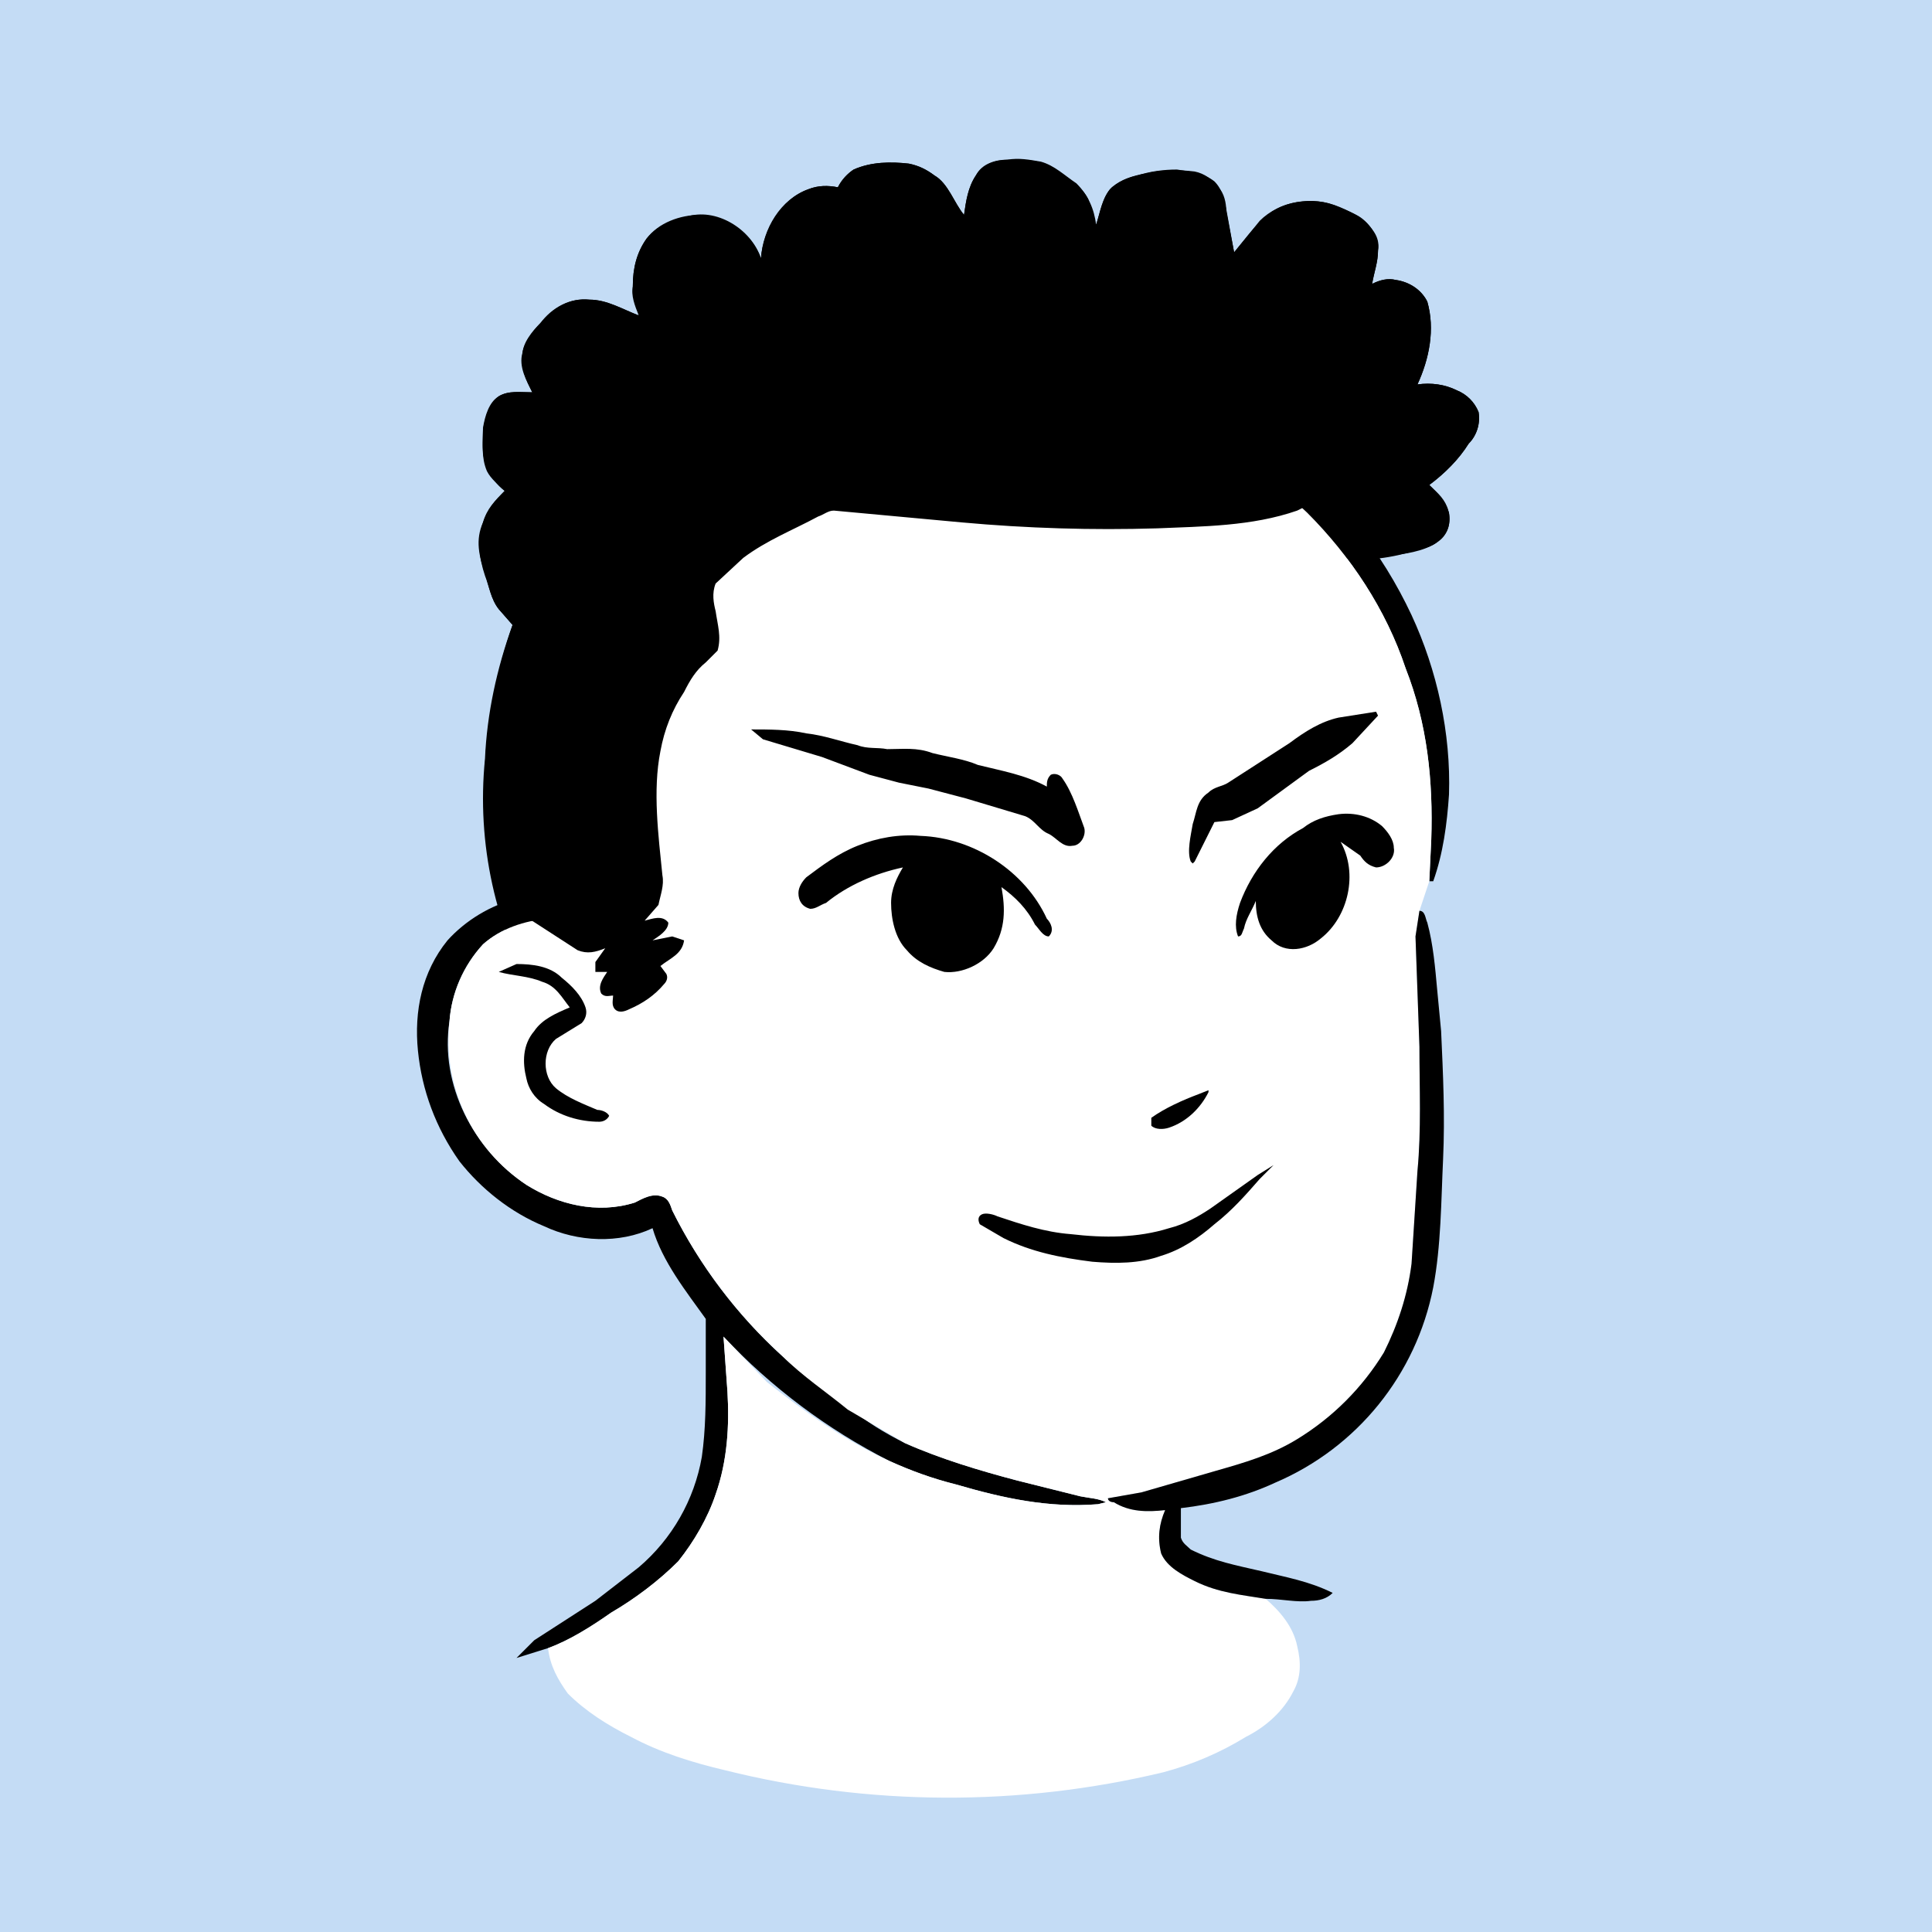
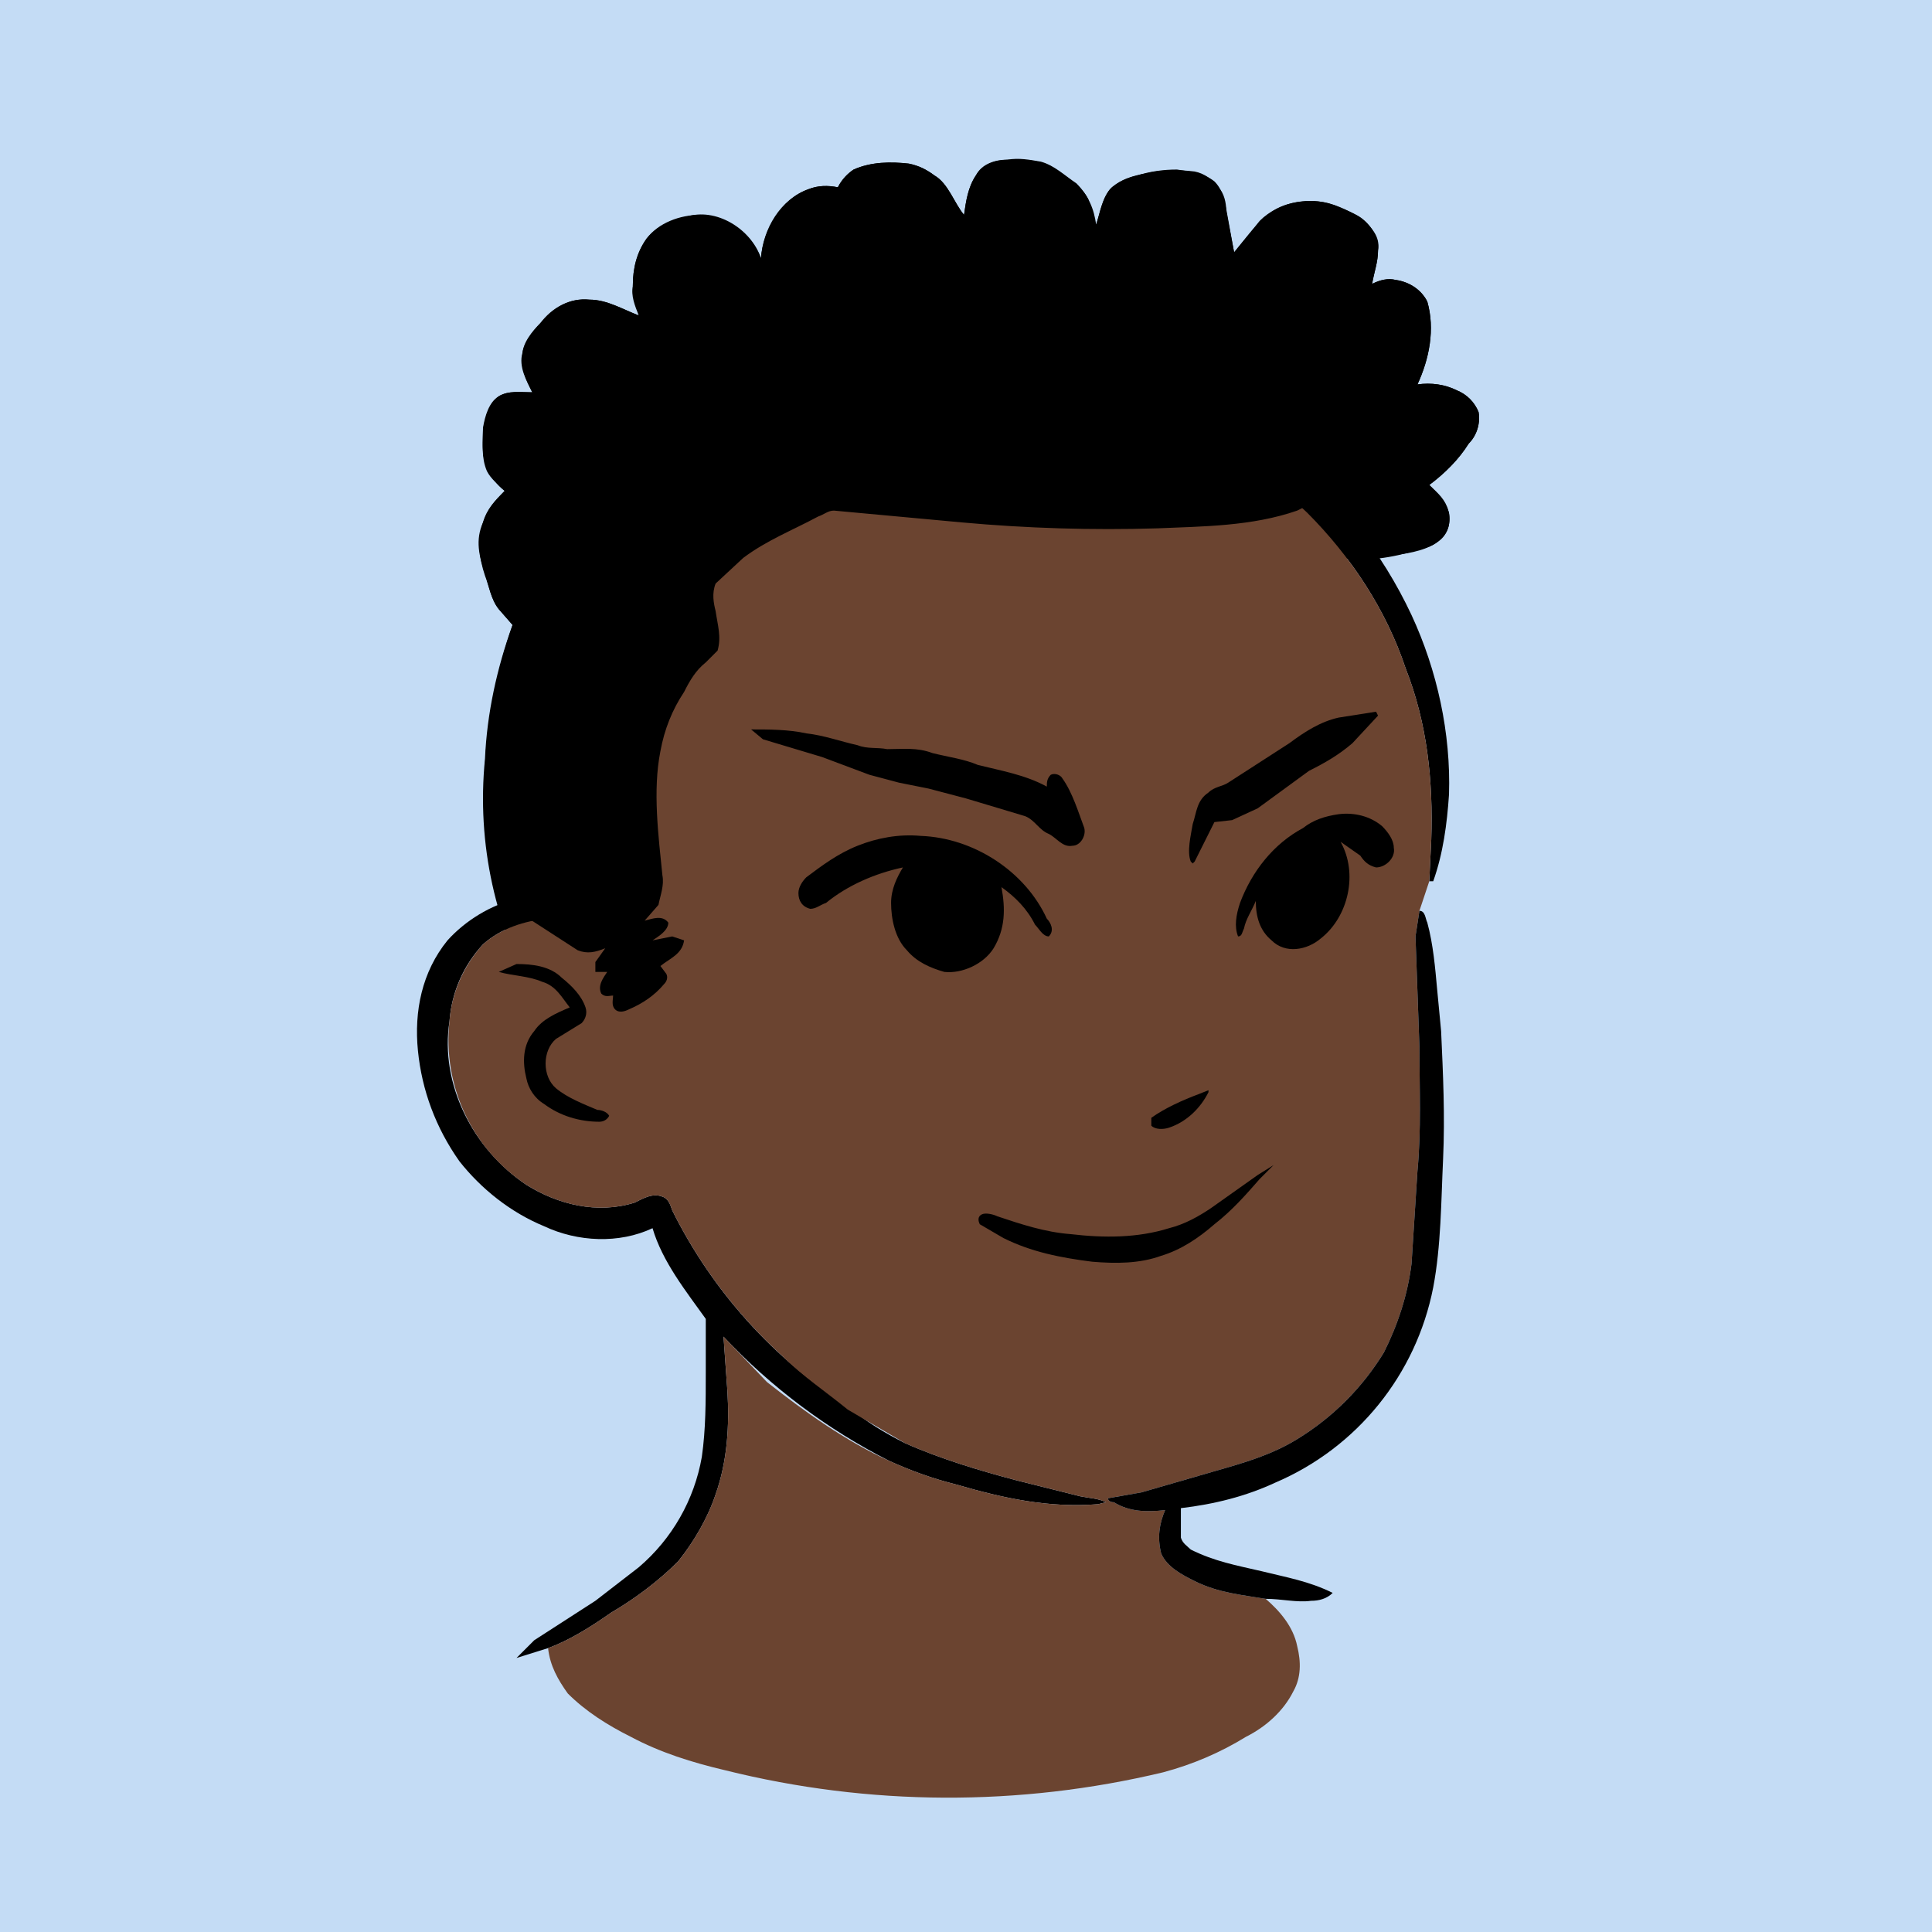
<svg xmlns="http://www.w3.org/2000/svg" viewBox="0 0 980 980" fill="none" shape-rendering="auto">
  <mask id="viewboxMask">
    <rect width="980" height="980" rx="0" ry="0" x="0" y="0" fill="#fff" />
  </mask>
  <g mask="url(#viewboxMask)">
    <rect fill="#c4dcf5" width="980" height="980" x="0" y="0" />
    <g transform="translate(10 -60)">
      <path d="M501 141c6-1 11 0 17 1 7 2 12 7 18 11 6 6 9 13 10 21 2-6 3-13 7-18 4-4 9-6 14-7 6-2 13-3 20-3 7 1 14 2 19 6 4 4 5 9 6 14l4 22c5-6 10-13 16-18 6-6 15-8 23-8 9 0 15 3 23 7 6 3 12 11 11 18 0 6-2 11-3 17 4-2 8-3 12-2 7 1 13 5 16 11 4 14 1 29-5 42 7-1 14 0 20 3 5 2 9 6 11 11 1 6-1 12-5 16-5 8-12 15-20 21 3 3 7 6 9 11s2 12-3 16c-3 4-8 5-12 6-13 4-26 6-39 4s-25-7-36-13l-5-6c-17 3-36 3-54 4-23 1-45 0-68-1l-51-4-43-4c-3 0-5 2-8 3-13 7-26 12-38 21l-14 13c-2 5-1 10 0 14 1 7 3 14 0 20l-11 13c-9 13-16 28-18 43-2 20 0 39 2 58 1 5-1 10-2 15l-7 8c4-1 9-3 12 1 0 4-5 7-8 9l10-2 6 2c-1 7-7 9-12 13 3 3 5 4 3 8-5 6-11 10-18 13l-7 2c-2-1-2-4-3-6l-22 6c-3 1-7 2-10 1l-5-6a203 203 0 0 1-27-123c1-23 6-46 14-68l-7-8c-4-5-5-12-7-17-3-9-4-18-1-27 2-6 6-11 11-16-3-3-7-6-9-10-3-7-2-14-2-21 1-6 3-13 8-17 5-3 11-2 17-2-3-6-7-13-5-20 1-6 6-12 10-16 6-7 14-12 24-11 9 0 17 5 25 8l-3-15c0-9 2-17 7-24 5-6 12-9 20-11 15-5 33 6 38 21 1-14 10-30 24-35 5-2 10-2 15-1 2-4 5-7 8-9 9-4 19-4 28-3 5 1 9 3 13 6 7 4 10 14 15 20 1-7 2-14 6-20 3-6 10-8 16-8Z" fill="#000000" />
      <path d="M528 244c41 6 80 22 113 47 28 21 50 49 65 81 13 28 20 60 19 91-1 15-3 30-8 44h-2l1-21c1-30-2-59-13-87-10-30-28-57-50-79-42-40-98-62-156-63a243 243 0 0 0-196 94 207 207 0 0 0-40 139l2 25c8 0 19 0 25 7l-3 3-17 1c-12 1-24 5-33 13a64 64 0 0 0-17 39c-5 32 12 65 39 83 16 10 36 15 55 9 4-2 9-5 14-3 3 1 4 4 5 7a251 251 0 0 0 90 100c8 7 18 13 28 18 18 8 38 14 57 19l32 8c5 1 9 1 13 3l-4 1c-25 2-48-3-72-10-12-3-23-7-34-12a306 306 0 0 1-84-63l2 28c1 17 0 35-6 52-4 12-11 24-19 34-10 10-22 19-34 26-10 7-21 14-32 18l-16 5 9-9 31-20 22-17a95 95 0 0 0 32-56c2-14 2-28 2-43v-27c-10-14-22-29-27-46-17 8-38 7-55-1-17-7-32-19-43-33-12-17-19-36-21-56s2-40 15-56c9-10 22-18 35-21-4-14-6-29-6-44a234 234 0 0 1 83-173 249 249 0 0 1 199-55Z" fill="#000" />
-       <path d="M653 320c22 22 40 49 50 79 11 28 14 57 13 87l-1 21-5 15-2 13 2 56c0 21 1 42-1 63l-3 47c-2 16-7 31-14 45-11 18-26 33-44 44-13 8-27 12-41 16l-38 11-17 3c0 1 1 2 3 2 8 5 17 5 26 4-3 7-4 14-2 22 3 7 11 11 17 14 12 6 24 7 36 9 7 6 14 14 16 24 2 8 2 16-2 23-5 10-14 18-24 23-13 8-27 14-42 18a468 468 0 0 1-222-1c-17-4-33-9-48-17-12-6-23-13-32-22-5-7-9-14-10-23 11-4 22-11 32-18 12-7 24-16 34-26 8-10 15-22 19-34 6-17 7-35 6-52l-2-28 22 23c19 15 40 30 62 40 11 5 22 9 34 12 24 7 47 12 72 10l4-1c-4-2-8-2-13-3l-32-8c-19-5-39-11-57-19l-29-17c-11-9-23-17-33-27a251 251 0 0 1-56-74c-1-3-2-6-5-7-5-2-10 1-14 3-19 6-39 1-55-9a88 88 0 0 1-39-83c1-14 7-28 17-39 9-8 21-12 33-13l17-1 3-3c-6-7-17-7-25-7l-2-25a207 207 0 0 1 40-139 243 243 0 0 1 196-94c58 1 114 23 156 63Z" fill="#ffffff" />
+       <path d="M653 320c22 22 40 49 50 79 11 28 14 57 13 87l-1 21-5 15-2 13 2 56c0 21 1 42-1 63l-3 47c-2 16-7 31-14 45-11 18-26 33-44 44-13 8-27 12-41 16l-38 11-17 3c0 1 1 2 3 2 8 5 17 5 26 4-3 7-4 14-2 22 3 7 11 11 17 14 12 6 24 7 36 9 7 6 14 14 16 24 2 8 2 16-2 23-5 10-14 18-24 23-13 8-27 14-42 18a468 468 0 0 1-222-1c-17-4-33-9-48-17-12-6-23-13-32-22-5-7-9-14-10-23 11-4 22-11 32-18 12-7 24-16 34-26 8-10 15-22 19-34 6-17 7-35 6-52l-2-28 22 23c19 15 40 30 62 40 11 5 22 9 34 12 24 7 47 12 72 10l4-1c-4-2-8-2-13-3l-32-8c-19-5-39-11-57-19l-29-17c-11-9-23-17-33-27a251 251 0 0 1-56-74c-1-3-2-6-5-7-5-2-10 1-14 3-19 6-39 1-55-9a88 88 0 0 1-39-83c1-14 7-28 17-39 9-8 21-12 33-13l17-1 3-3c-6-7-17-7-25-7l-2-25a207 207 0 0 1 40-139 243 243 0 0 1 196-94c58 1 114 23 156 63Z" fill="#6b4430" />
      <path d="M710 522c3 0 3 4 4 6 3 11 4 23 5 34l2 21c1 22 2 43 1 65-1 21-1 44-5 65a136 136 0 0 1-80 99c-15 7-31 11-48 13v15c1 3 3 4 5 6 12 6 23 8 36 11 12 3 24 5 36 11-3 3-7 4-11 4-7 1-15-1-23-1-12-2-24-3-36-9-6-3-14-7-17-14-2-8-1-15 2-22-9 1-18 1-26-4-2 0-3-1-3-2l17-3 38-11c14-4 28-8 41-16 18-11 33-26 44-44 7-14 12-29 14-45l3-47c2-21 1-42 1-63l-2-56 2-13ZM252 549c8 0 17 1 23 7 5 4 10 9 12 15 1 3 0 6-2 8l-13 8c-7 6-7 19 0 25 6 5 14 8 21 11 2 0 5 1 6 3-1 2-3 3-5 3-10 0-20-3-28-9-5-3-8-8-9-13-2-8-2-17 4-24 4-6 11-9 18-12-4-5-7-11-14-13-7-3-15-3-22-5l9-4Z" fill="#000" />
      <path d="M669 473c8-1 16 1 22 6 3 3 6 7 6 11 1 5-4 10-9 10-4-1-6-3-8-6l-10-7c9 16 4 38-10 49-7 6-18 8-25 1-6-5-8-12-8-20-2 5-5 9-6 14-1 2-1 4-3 4-2-5-1-11 1-17 6-16 17-30 32-38 5-4 11-6 18-7ZM457 484c27 1 53 18 64 42 2 2 4 6 1 9-3 0-5-4-7-6-4-8-10-14-17-19 2 11 2 21-4 31-5 8-16 13-25 12-7-2-14-5-19-11-6-6-8-16-8-24 0-7 3-13 6-18-14 3-28 9-39 18-3 1-5 3-8 3-4-1-6-4-6-8 0-3 2-6 4-8 8-6 16-12 26-16s21-6 32-5Z" fill="#000000" />
      <path d="m688 421 1 2-13 14c-7 6-14 10-22 14l-26 19-13 6-9 1-10 20-1 1-1-1c-2-5 0-13 1-19 2-6 2-12 8-16 3-3 7-3 10-5l31-20c8-6 16-11 25-13l19-3ZM371 430c9 0 19 0 28 2 9 1 17 4 26 6 5 2 10 1 15 2 8 0 15-1 23 2 8 2 16 3 23 6 12 3 24 5 35 11 0-2 0-4 2-6 2-1 5 0 6 2 5 7 8 17 11 25 1 4-2 9-6 9-5 1-8-4-12-6-5-2-7-7-12-9l-30-9-19-5-15-3-15-4-24-9-30-9-6-5Z" fill="#000000" />
      <path d="M603 613v1c-4 8-11 15-20 18-3 1-7 1-9-1v-4c7-5 16-9 24-12l5-2Z" fill="#000000" />
      <path d="m636 651-7 7c-7 8-14 16-23 23-8 7-17 13-27 16-11 4-23 4-35 3-16-2-31-5-45-12l-12-7c-1-2-1-4 1-5s6 0 8 1c12 4 24 8 37 9 17 2 34 2 50-3 8-2 15-6 21-10l24-17 8-5Z" fill="#000000" />
      <path d="M502 141c9 0 18 0 25 6 6 4 12 8 15 14l4 13c2-6 3-14 8-19 5-4 11-6 17-7 8-2 17-2 25-1 5 1 9 4 12 8 3 3 4 8 4 12l4 21 13-16c10-10 27-13 40-7 5 2 10 4 14 8s7 8 6 14c0 6-2 11-3 17 4-2 8-3 12-2 7 1 13 5 16 11 4 14 1 29-5 42 7-1 14 0 20 3 5 2 9 6 11 11 1 6-1 12-5 16-5 8-12 15-20 21 4 4 8 8 10 14 1 6-1 12-6 15-7 5-17 6-25 7-3 0-8 1-9-3 0-2 2-3 4-4-4-4-8-7-10-11l-5-8 1-6-7-1-20 10c-23 8-48 8-71 9-33 1-66 0-99-3l-65-6c-3 0-5 2-8 3-13 7-26 12-38 21l-14 13c-2 5-1 10 0 14 1 7 3 13 1 20l-6 6c-5 4-8 9-11 15-6 9-10 19-12 30-4 20-1 43 1 63 1 5-1 10-2 15l-7 8c4-1 9-3 12 1 0 4-5 7-8 9l10-2 6 2c-1 7-7 9-12 13l3 4c1 2 0 4-1 5-5 6-11 10-18 13-2 1-5 2-7 0s-1-5-1-7c-2 0-4 1-6-1-2-4 1-8 3-11h-6v-5l5-7c-5 2-9 3-14 1l-34-22c-2-1-5-2-6-5l-4-11a259 259 0 0 1 11-127l-7-8c-4-5-5-12-7-18-3-9-5-17-1-26 2-7 6-11 11-16-4-3-7-7-9-12-3-6-2-14-2-20 1-6 3-13 8-16s11-2 17-2c-3-6-6-12-5-19 0-6 5-12 9-16 6-8 15-13 25-12 9 0 17 5 25 8-2-5-4-10-3-15 0-9 2-17 7-24 6-8 17-12 27-12 13 0 26 9 31 22 1-15 10-30 24-35 5-2 10-2 15-1 2-4 5-7 8-9 9-4 19-4 28-3 5 1 9 3 13 6 7 4 10 14 15 20 1-7 2-14 6-20s10-8 17-8Z" fill="#000000" />
    </g>
    <g transform="translate(10 -60)" />
  </g>
</svg>
